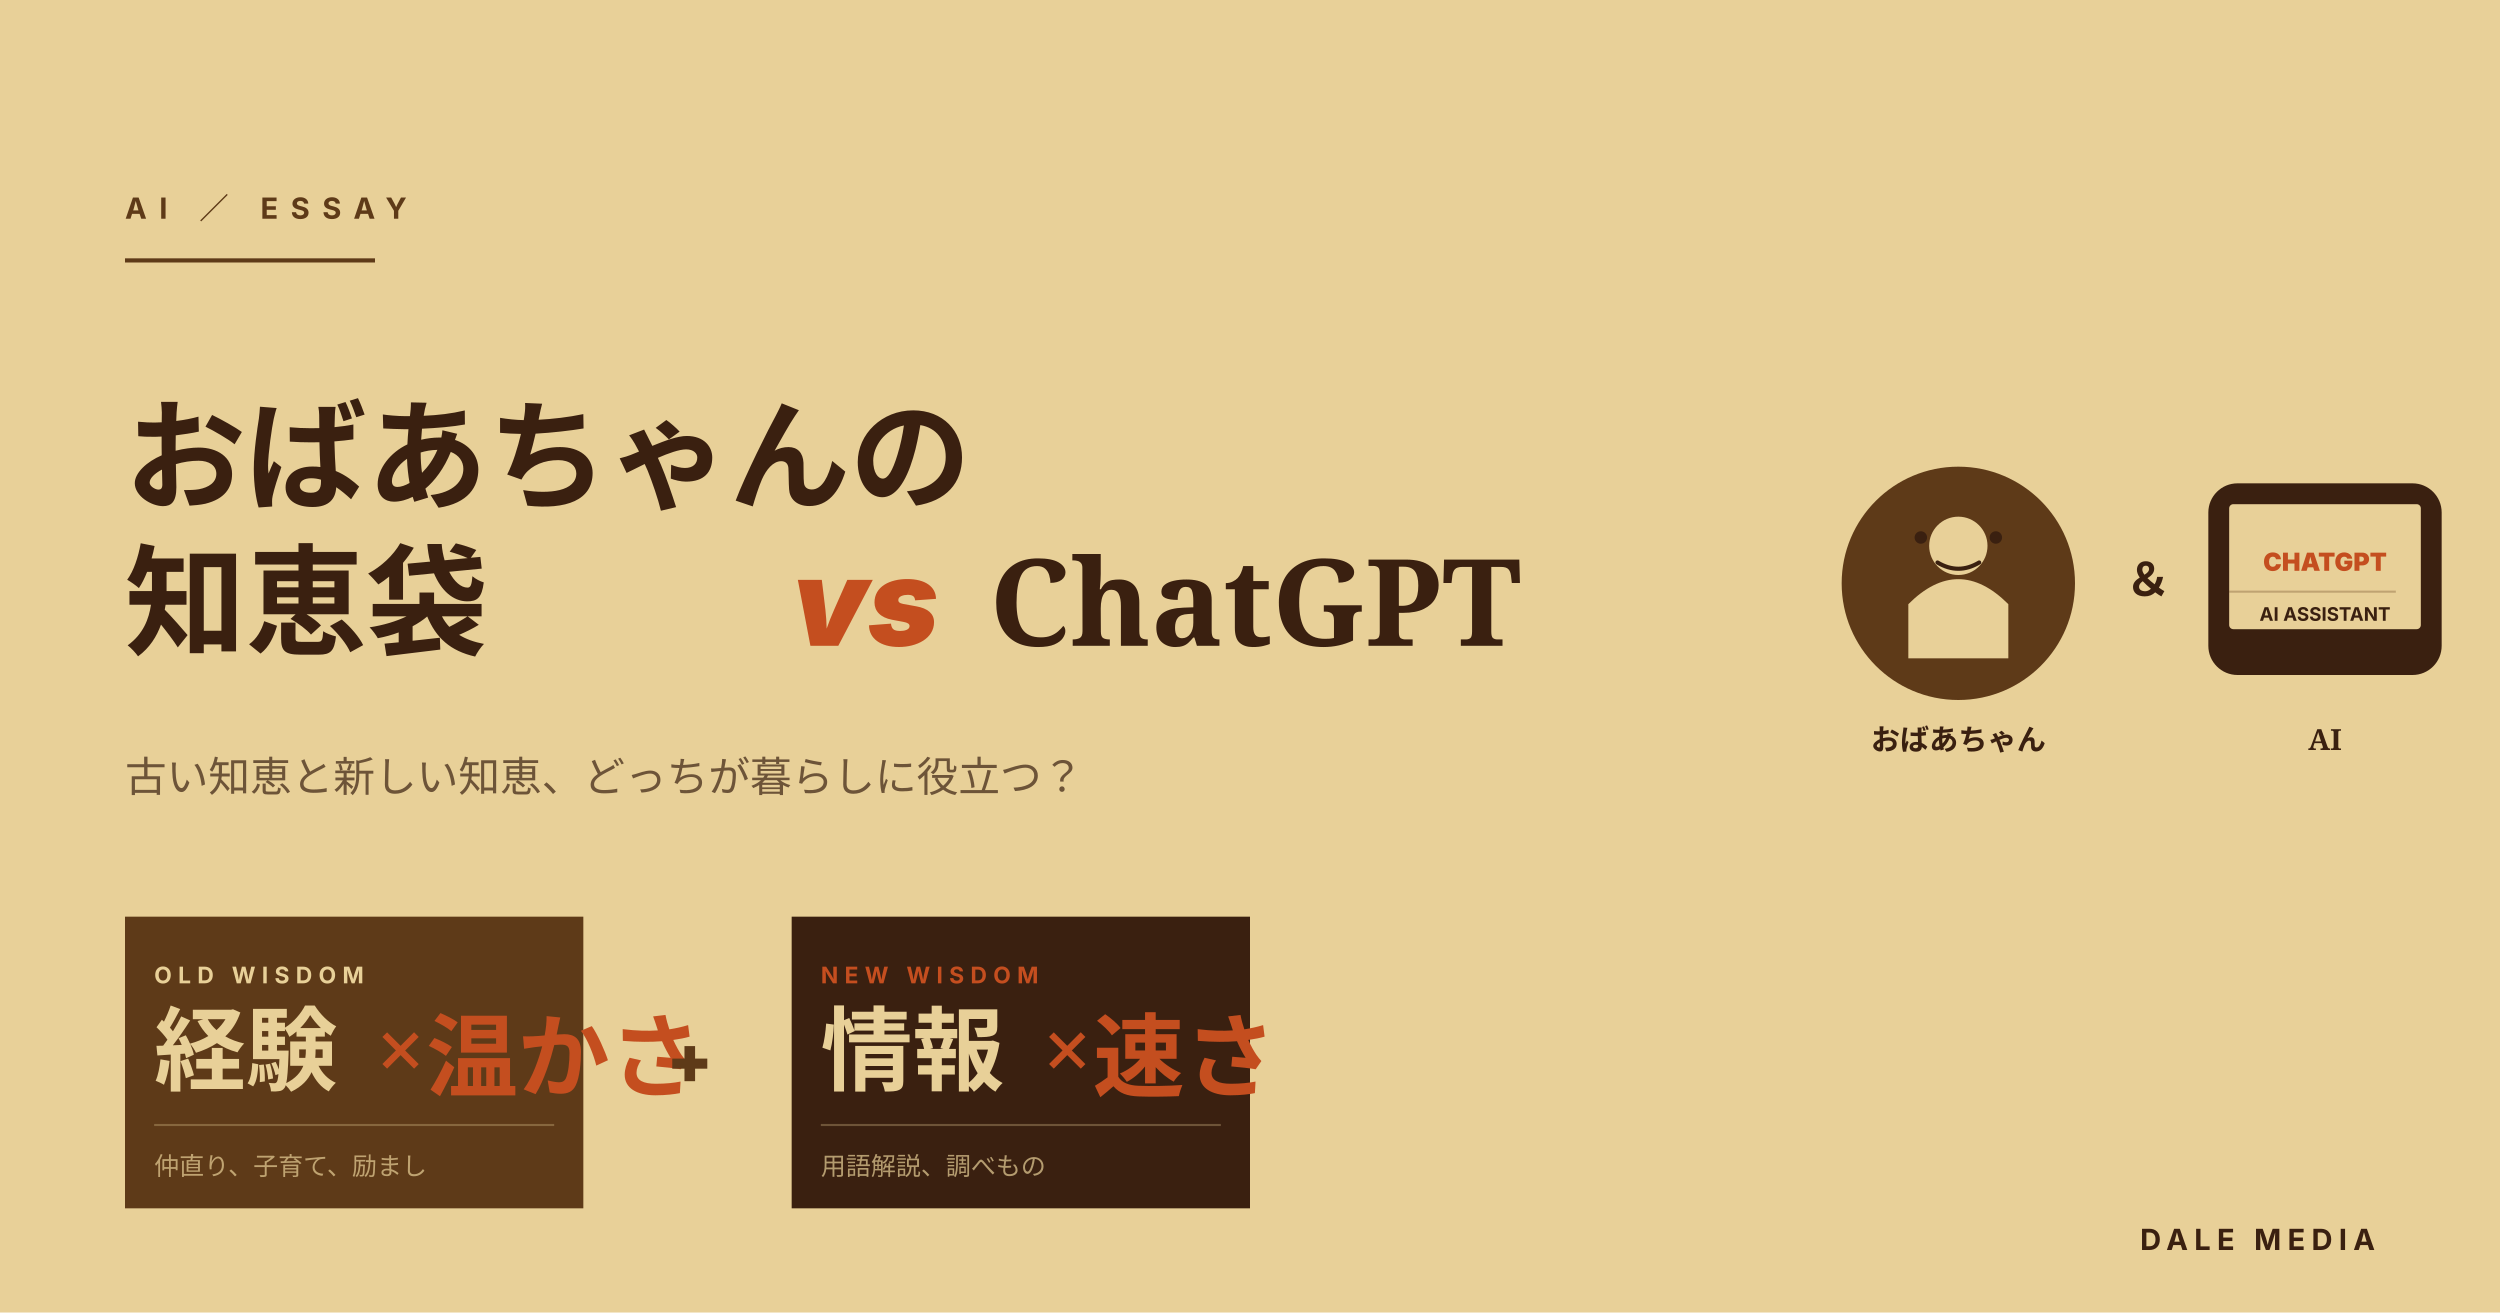
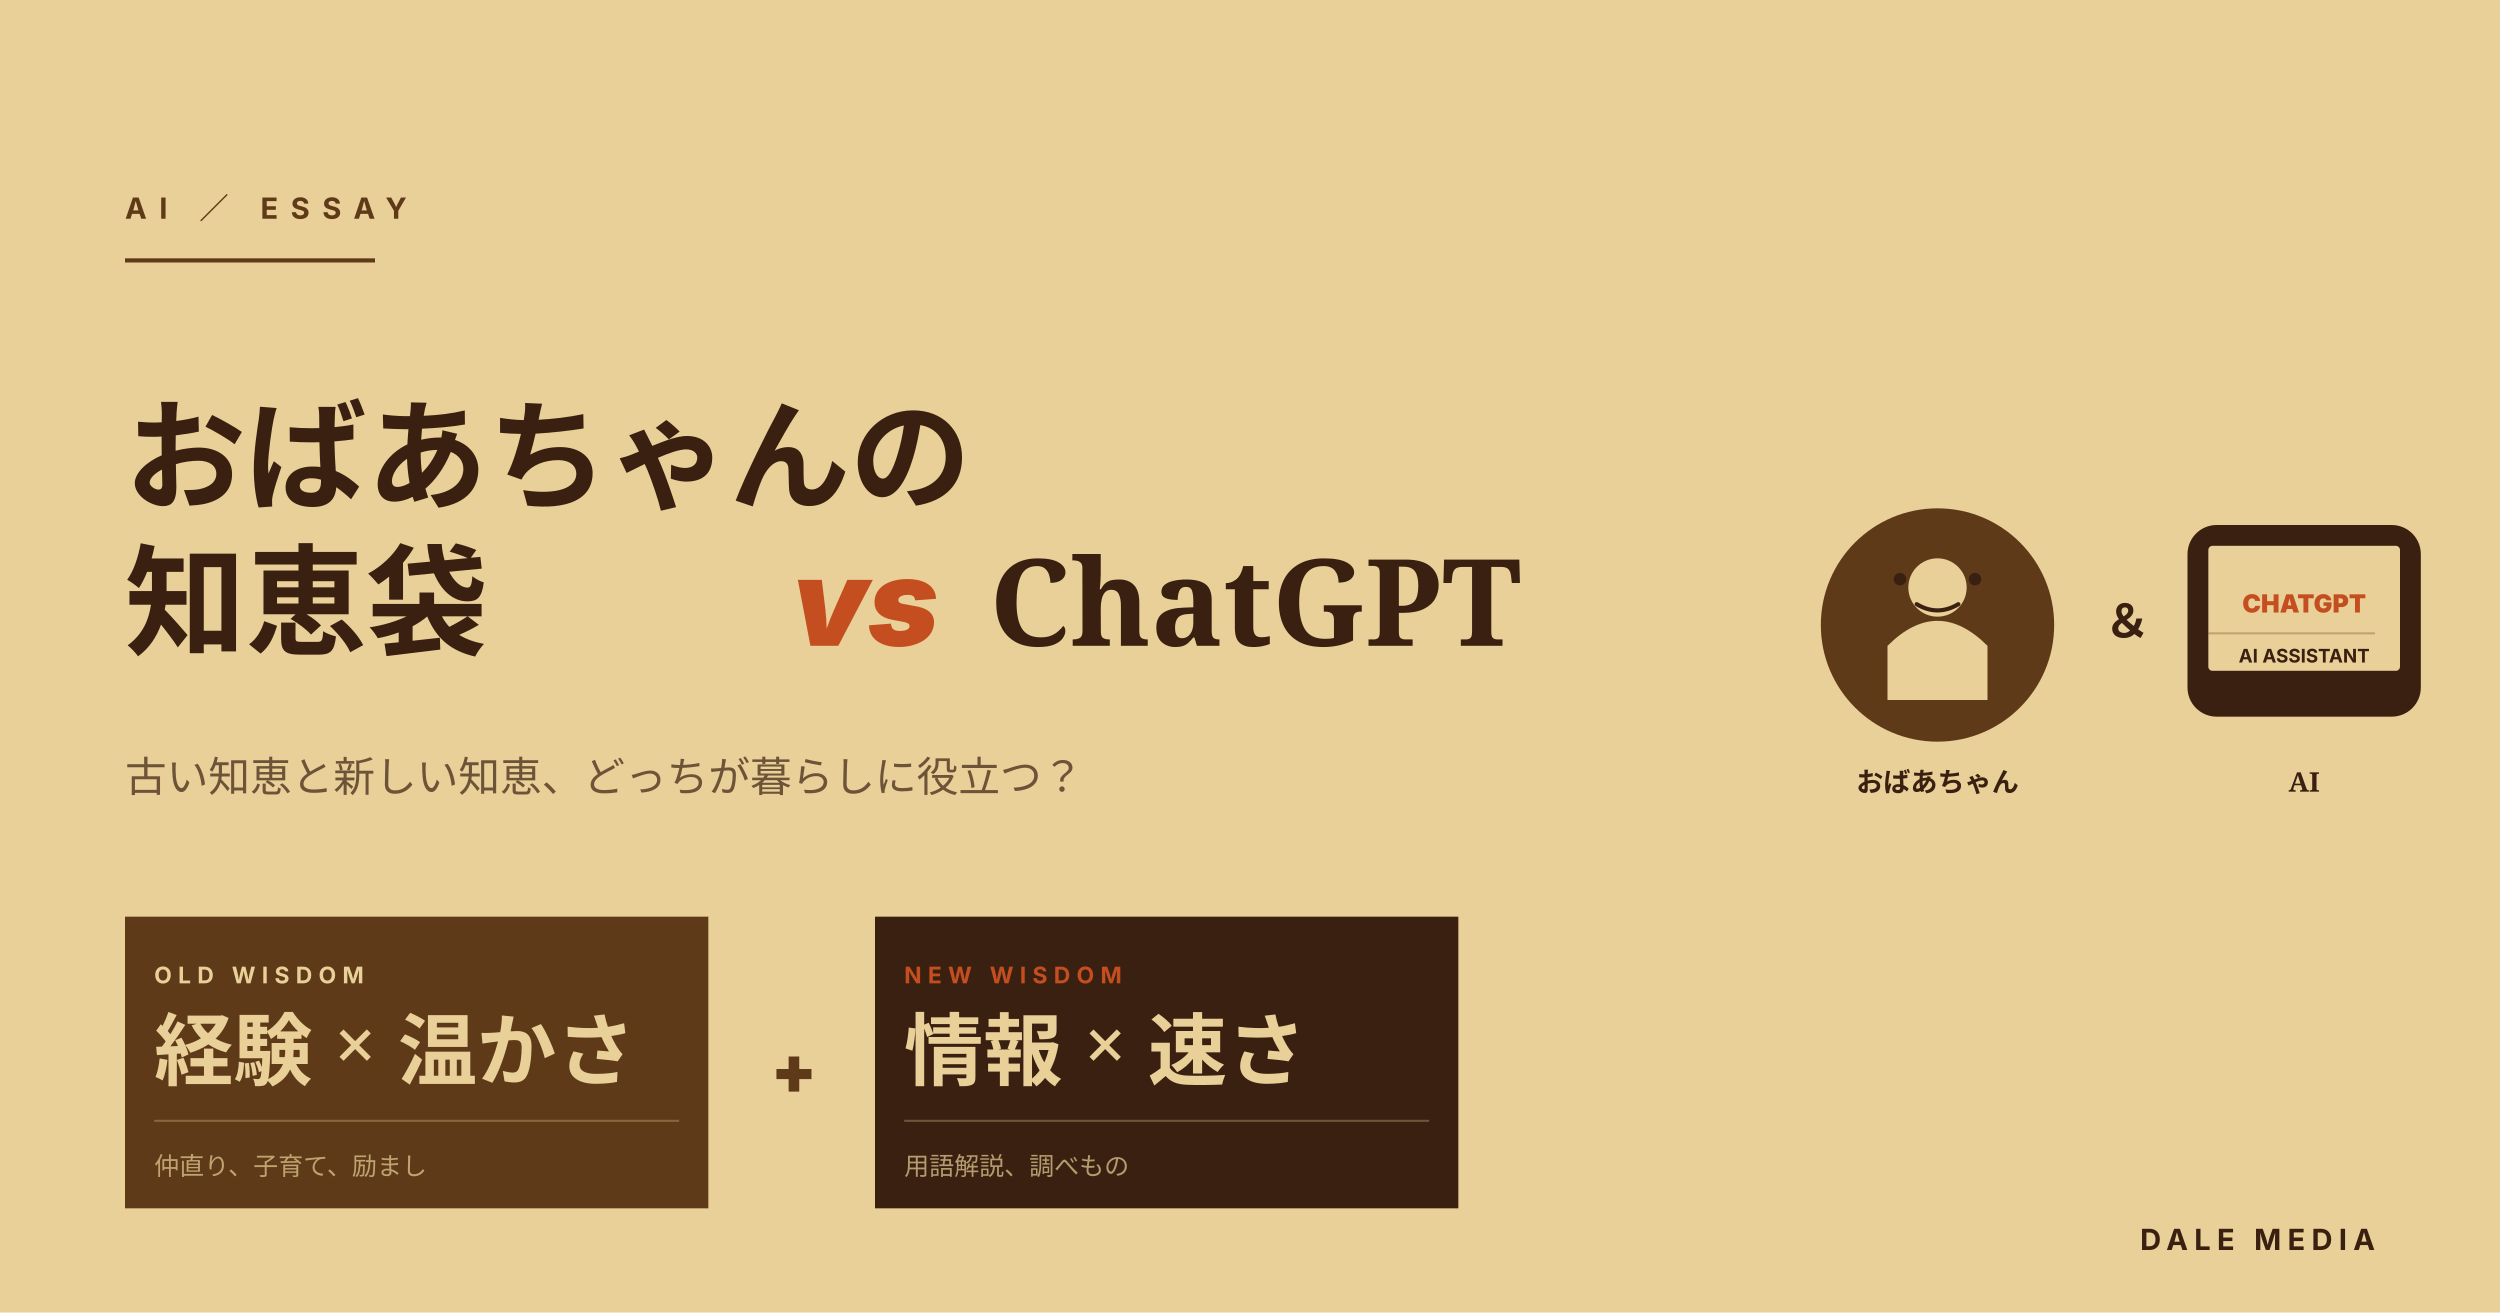
<svg xmlns="http://www.w3.org/2000/svg" viewBox="0 0 1200 630" preserveAspectRatio="xMidYMid slice">
  <rect width="1200" height="630" fill="#e8d098" />
  <text x="60" y="105" font-family="Inter, 'Noto Sans JP', sans-serif" font-size="14" font-weight="700" fill="#5e3a18" letter-spacing="6">AI ／ ESSAY</text>
  <line x1="60" y1="125" x2="180" y2="125" stroke="#5e3a18" stroke-width="2" />
  <text x="60" y="240" font-family="'Noto Serif JP', serif" font-size="58" font-weight="900" fill="#3a2010">おばあちゃんの</text>
  <text x="60" y="310" font-family="'Noto Serif JP', serif" font-size="58" font-weight="900" fill="#3a2010">知恵袋</text>
  <text x="380" y="310" font-family="Inter, sans-serif" font-size="58" font-weight="900" fill="#c44e1f" font-style="italic">vs</text>
  <text x="475" y="310" font-family="'Noto Serif JP', serif" font-size="58" font-weight="900" fill="#3a2010">ChatGPT</text>
  <text x="60" y="380" font-family="'Noto Sans JP', sans-serif" font-size="20" font-weight="500" fill="rgba(58,32,16,0.7)">古い知恵と新しい知恵、どっちが暮らしに役立つ？</text>
  <g transform="translate(60, 440)">
-     <rect x="0" y="0" width="220" height="140" fill="#5e3a18" />
+     <rect x="0" y="0" width="280" height="140" fill="#5e3a18" />
    <text x="14" y="32" font-family="Inter, sans-serif" font-size="11" font-weight="700" fill="#e8d098" letter-spacing="3">OLD WISDOM</text>
-     <text x="14" y="80" font-family="'Noto Serif JP', serif" font-size="44" font-weight="900" fill="#e8d098">経験</text>
-     <text x="120" y="80" font-family="'Noto Serif JP', serif" font-size="44" font-weight="900" fill="#c44e1f">×温かさ</text>
-     <line x1="14" y1="100" x2="206" y2="100" stroke="rgba(232,208,152,0.3)" />
+     <text x="14" y="78" font-family="'Noto Serif JP', serif" font-size="38" font-weight="900" fill="#e8d098">経験 × 温かさ</text>
+     <line x1="14" y1="98" x2="266" y2="98" stroke="rgba(232,208,152,0.3)" />
    <text x="14" y="124" font-family="'Noto Sans JP', sans-serif" font-size="12" font-weight="500" fill="rgba(232,208,152,0.7)">仲直り、子育て、励まし</text>
  </g>
-   <text x="320" y="520" font-family="Inter, sans-serif" font-size="32" font-weight="900" fill="#5e3a18">+</text>
-   <g transform="translate(380, 440)">
-     <rect x="0" y="0" width="220" height="140" fill="#3a2010" />
+   <text x="370" y="525" font-family="Inter, sans-serif" font-size="32" font-weight="900" fill="#5e3a18">+</text>
+   <g transform="translate(420, 440)">
+     <rect x="0" y="0" width="280" height="140" fill="#3a2010" />
    <text x="14" y="32" font-family="Inter, sans-serif" font-size="11" font-weight="700" fill="#c44e1f" letter-spacing="3">NEW WISDOM</text>
-     <text x="14" y="80" font-family="'Noto Serif JP', serif" font-size="44" font-weight="900" fill="#e8d098">情報</text>
-     <text x="120" y="80" font-family="'Noto Serif JP', serif" font-size="44" font-weight="900" fill="#c44e1f">×速さ</text>
-     <line x1="14" y1="100" x2="206" y2="100" stroke="rgba(232,208,152,0.3)" />
+     <text x="14" y="78" font-family="'Noto Serif JP', serif" font-size="38" font-weight="900" fill="#e8d098">情報 × 速さ</text>
+     <line x1="14" y1="98" x2="266" y2="98" stroke="rgba(232,208,152,0.3)" />
    <text x="14" y="124" font-family="'Noto Sans JP', sans-serif" font-size="12" font-weight="500" fill="rgba(232,208,152,0.7)">用語解説、調べもの</text>
  </g>
-   <g transform="translate(880, 200)">
+   <g transform="translate(870, 220)">
    <circle cx="60" cy="80" r="56" fill="#5e3a18" />
    <circle cx="60" cy="62" r="14" fill="#e8d098" />
    <path d="M 36 90 Q 60 66 84 90 L 84 116 L 36 116 Z" fill="#e8d098" />
    <circle cx="42" cy="58" r="3" fill="#3a2010" />
    <circle cx="78" cy="58" r="3" fill="#3a2010" />
    <path d="M 50 70 Q 60 76 70 70" fill="none" stroke="#3a2010" stroke-width="2" stroke-linecap="round" />
-     <text x="60" y="160" font-family="'Noto Sans JP', serif" font-size="14" font-weight="700" fill="#3a2010" text-anchor="middle">おばあちゃん</text>
+     <text x="60" y="160" font-family="'Noto Sans JP', serif" font-size="13" font-weight="700" fill="#3a2010" text-anchor="middle">おばあちゃん</text>
    <text x="140" y="86" font-family="Inter, sans-serif" font-size="22" font-weight="900" fill="#3a2010">＆</text>
    <rect x="180" y="32" width="112" height="92" fill="#3a2010" rx="14" />
    <rect x="190" y="42" width="92" height="60" fill="#e8d098" rx="2" />
    <text x="236" y="74" font-family="Inter, sans-serif" font-size="12" font-weight="900" fill="#c44e1f" text-anchor="middle">CHATGPT</text>
    <line x1="190" y1="84" x2="270" y2="84" stroke="rgba(94,58,24,0.3)" />
    <text x="236" y="98" font-family="Inter, sans-serif" font-size="9" font-weight="700" fill="#3a2010" text-anchor="middle">AI ASSISTANT</text>
-     <text x="236" y="160" font-family="'Noto Sans JP', serif" font-size="14" font-weight="700" fill="#3a2010" text-anchor="middle">AI</text>
+     <text x="236" y="160" font-family="'Noto Sans JP', serif" font-size="13" font-weight="700" fill="#3a2010" text-anchor="middle">AI</text>
  </g>
  <text x="1140" y="600" font-family="Inter, sans-serif" font-size="14" font-weight="700" fill="#3a2010" letter-spacing="3" text-anchor="end">DALE MEDIA</text>
</svg>
